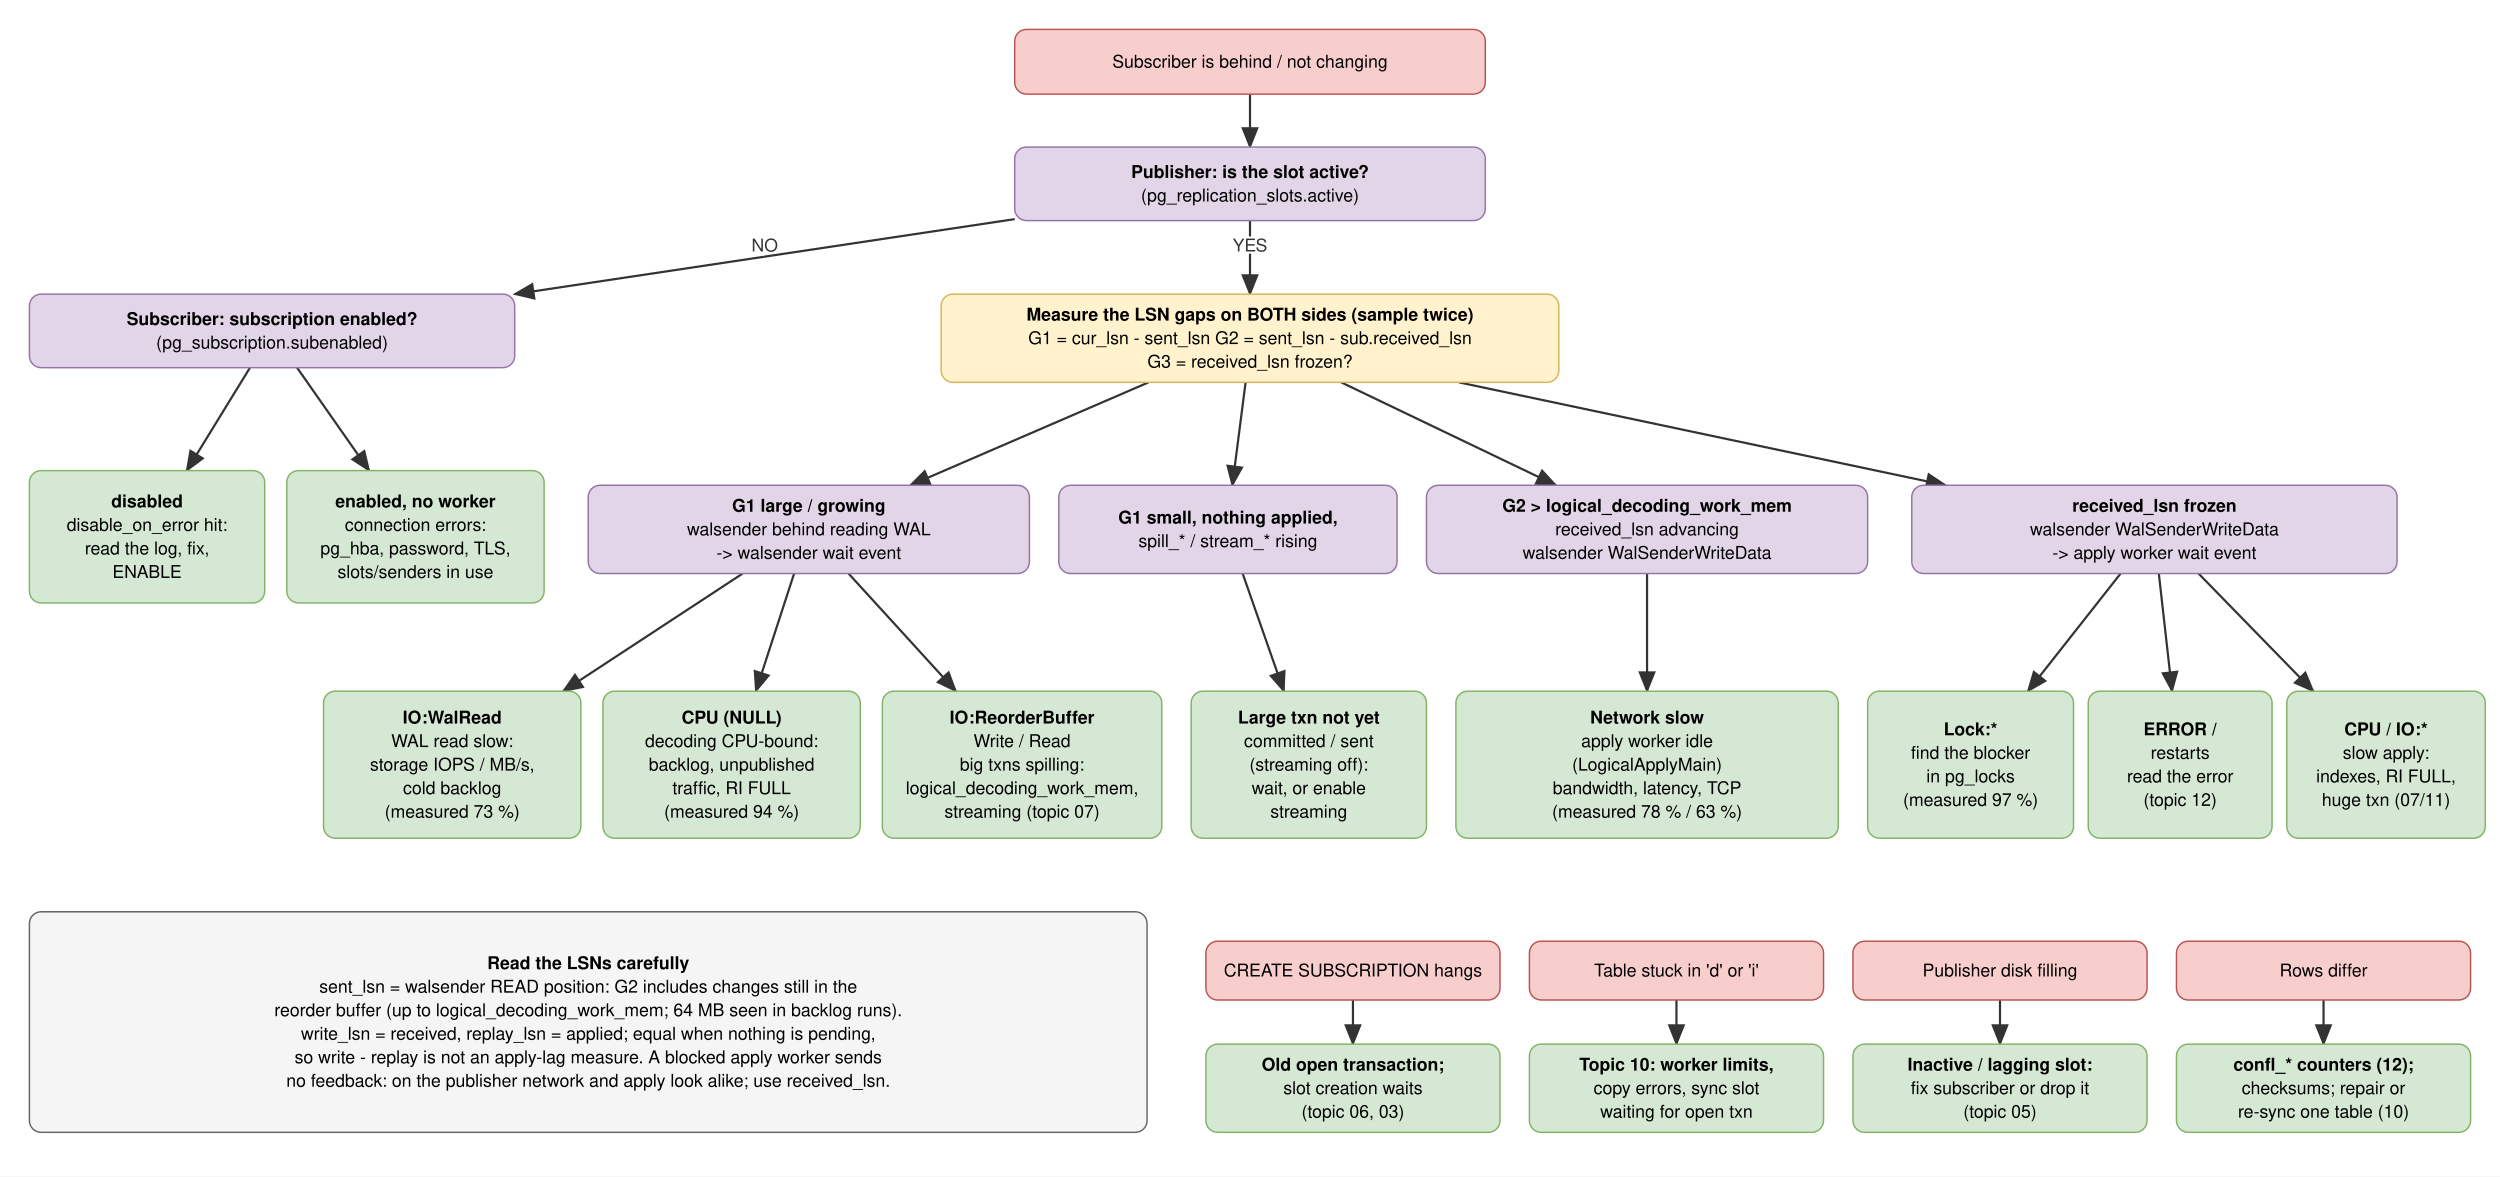
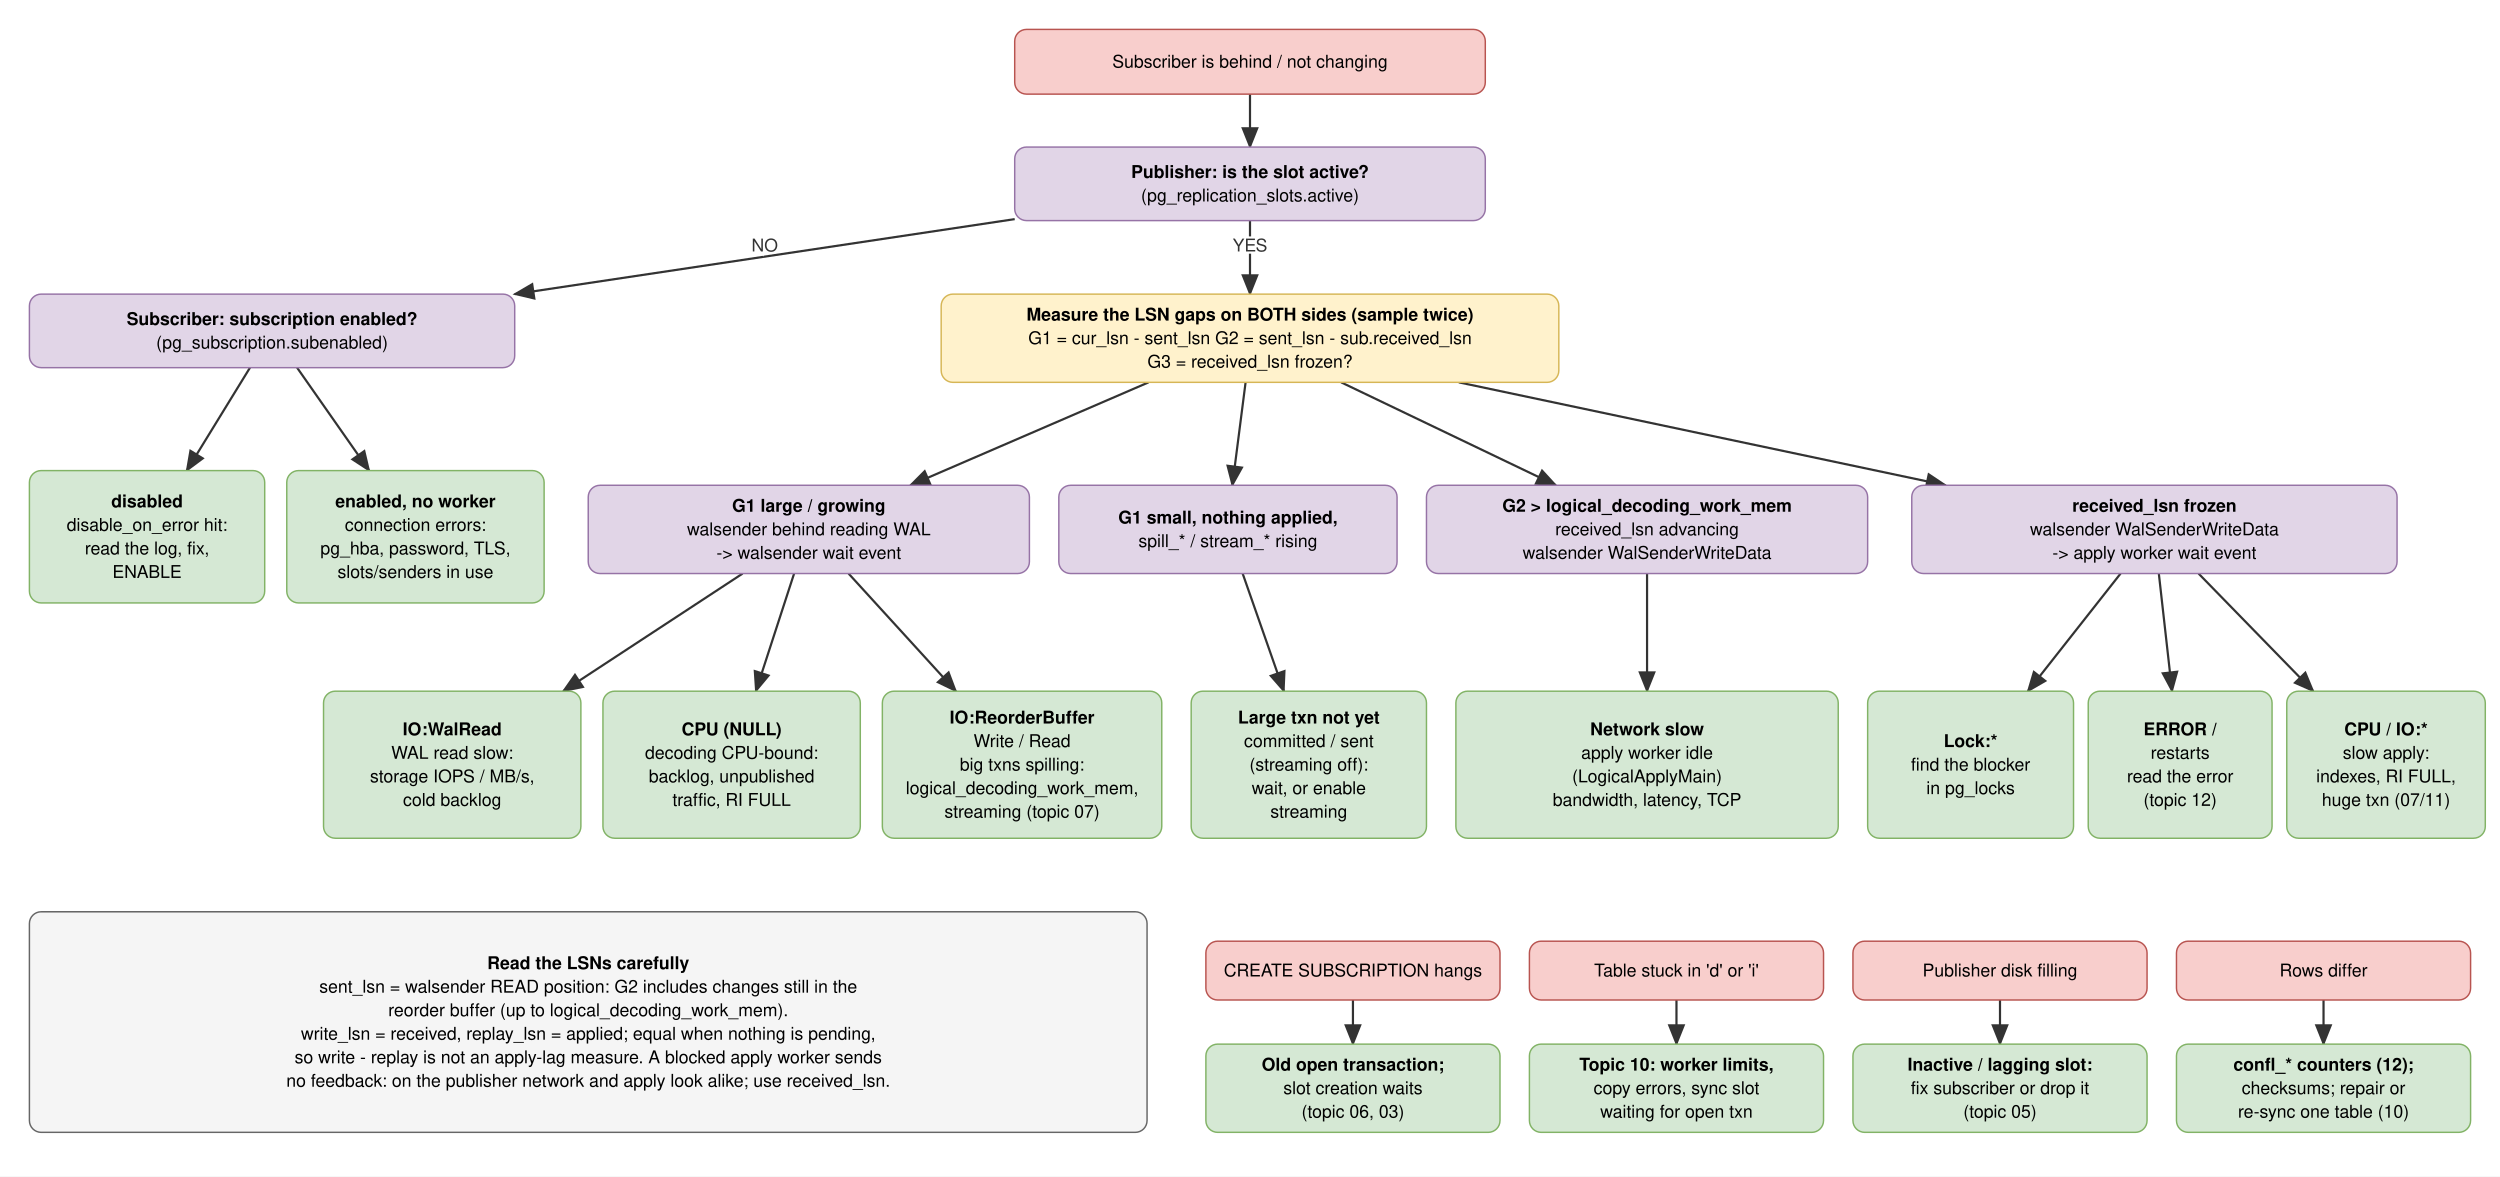
<svg xmlns="http://www.w3.org/2000/svg" viewBox="0 0 1700 800" width="1700" height="800" font-family="Helvetica,Arial,sans-serif" font-size="12">
  <defs>
    <marker id="a" markerWidth="10" markerHeight="8" refX="9" refY="4" orient="auto">
      <path d="M0,0 L10,4 L0,8 z" fill="#333" />
    </marker>
  </defs>
  <rect width="1700" height="800" fill="white" />
  <line x1="850" y1="64" x2="850" y2="100" stroke="#333" stroke-width="1.5" marker-end="url(#a)" />
  <line x1="690" y1="149" x2="350" y2="200" stroke="#333" stroke-width="1.5" marker-end="url(#a)" />
  <text x="520" y="171" text-anchor="middle" fill="#333" stroke="white" stroke-width="3" paint-order="stroke">NO</text>
  <line x1="850" y1="150" x2="850" y2="200" stroke="#333" stroke-width="1.5" marker-end="url(#a)" />
  <text x="850" y="171" text-anchor="middle" fill="#333" stroke="white" stroke-width="3" paint-order="stroke">YES</text>
  <line x1="170" y1="250" x2="127" y2="320" stroke="#333" stroke-width="1.5" marker-end="url(#a)" />
  <line x1="202" y1="250" x2="251" y2="320" stroke="#333" stroke-width="1.5" marker-end="url(#a)" />
  <line x1="781" y1="260" x2="619" y2="330" stroke="#333" stroke-width="1.5" marker-end="url(#a)" />
  <line x1="847" y1="260" x2="838" y2="330" stroke="#333" stroke-width="1.5" marker-end="url(#a)" />
  <line x1="912" y1="260" x2="1058" y2="330" stroke="#333" stroke-width="1.5" marker-end="url(#a)" />
  <line x1="992" y1="260" x2="1323" y2="330" stroke="#333" stroke-width="1.5" marker-end="url(#a)" />
  <line x1="505" y1="390" x2="383" y2="470" stroke="#333" stroke-width="1.5" marker-end="url(#a)" />
  <line x1="540" y1="390" x2="514" y2="470" stroke="#333" stroke-width="1.5" marker-end="url(#a)" />
  <line x1="577" y1="390" x2="650" y2="470" stroke="#333" stroke-width="1.5" marker-end="url(#a)" />
  <line x1="845" y1="390" x2="873" y2="470" stroke="#333" stroke-width="1.5" marker-end="url(#a)" />
  <line x1="1120" y1="390" x2="1120" y2="470" stroke="#333" stroke-width="1.5" marker-end="url(#a)" />
  <line x1="1442" y1="390" x2="1379" y2="470" stroke="#333" stroke-width="1.5" marker-end="url(#a)" />
  <line x1="1468" y1="390" x2="1477" y2="470" stroke="#333" stroke-width="1.5" marker-end="url(#a)" />
  <line x1="1495" y1="390" x2="1573" y2="470" stroke="#333" stroke-width="1.5" marker-end="url(#a)" />
  <line x1="920" y1="680" x2="920" y2="710" stroke="#333" stroke-width="1.5" marker-end="url(#a)" />
  <line x1="1140" y1="680" x2="1140" y2="710" stroke="#333" stroke-width="1.5" marker-end="url(#a)" />
  <line x1="1360" y1="680" x2="1360" y2="710" stroke="#333" stroke-width="1.5" marker-end="url(#a)" />
  <line x1="1580" y1="680" x2="1580" y2="710" stroke="#333" stroke-width="1.5" marker-end="url(#a)" />
  <rect x="690" y="20" width="320" height="44" rx="8" fill="#f8cecc" stroke="#b85450" />
  <text x="850.0" y="46" text-anchor="middle">Subscriber is behind / not changing</text>
  <rect x="690" y="100" width="320" height="50" rx="8" fill="#e1d5e7" stroke="#9673a6" />
  <text x="850.0" y="121" text-anchor="middle" font-weight="bold">Publisher: is the slot active?</text>
  <text x="850.0" y="137" text-anchor="middle">(pg_replication_slots.active)</text>
  <rect x="20" y="200" width="330" height="50" rx="8" fill="#e1d5e7" stroke="#9673a6" />
  <text x="185.0" y="221" text-anchor="middle" font-weight="bold">Subscriber: subscription enabled?</text>
  <text x="185.0" y="237" text-anchor="middle">(pg_subscription.subenabled)</text>
  <rect x="20" y="320" width="160" height="90" rx="8" fill="#d5e8d4" stroke="#82b366" />
  <text x="100.0" y="345" text-anchor="middle" font-weight="bold">disabled</text>
  <text x="100.0" y="361" text-anchor="middle">disable_on_error hit:</text>
  <text x="100.0" y="377" text-anchor="middle">read the log, fix,</text>
  <text x="100.0" y="393" text-anchor="middle">ENABLE</text>
  <rect x="195" y="320" width="175" height="90" rx="8" fill="#d5e8d4" stroke="#82b366" />
  <text x="282.5" y="345" text-anchor="middle" font-weight="bold">enabled, no worker</text>
  <text x="282.5" y="361" text-anchor="middle">connection errors:</text>
  <text x="282.5" y="377" text-anchor="middle">pg_hba, password, TLS,</text>
  <text x="282.5" y="393" text-anchor="middle">slots/senders in use</text>
  <rect x="640" y="200" width="420" height="60" rx="8" fill="#fff2cc" stroke="#d6b656" />
  <text x="850.0" y="218" text-anchor="middle" font-weight="bold">Measure the LSN gaps on BOTH sides (sample twice)</text>
  <text x="850.0" y="234" text-anchor="middle">G1 = cur_lsn - sent_lsn   G2 = sent_lsn - sub.received_lsn</text>
  <text x="850.0" y="250" text-anchor="middle">G3 = received_lsn frozen?</text>
  <rect x="400" y="330" width="300" height="60" rx="8" fill="#e1d5e7" stroke="#9673a6" />
  <text x="550.0" y="348" text-anchor="middle" font-weight="bold">G1 large / growing</text>
  <text x="550.0" y="364" text-anchor="middle">walsender behind reading WAL</text>
  <text x="550.0" y="380" text-anchor="middle">-&gt; walsender wait event</text>
  <rect x="720" y="330" width="230" height="60" rx="8" fill="#e1d5e7" stroke="#9673a6" />
  <text x="835.0" y="356" text-anchor="middle" font-weight="bold">G1 small, nothing applied,</text>
  <text x="835.0" y="372" text-anchor="middle">spill_* / stream_* rising</text>
  <rect x="970" y="330" width="300" height="60" rx="8" fill="#e1d5e7" stroke="#9673a6" />
  <text x="1120.0" y="348" text-anchor="middle" font-weight="bold">G2 &gt; logical_decoding_work_mem</text>
  <text x="1120.0" y="364" text-anchor="middle">received_lsn advancing</text>
  <text x="1120.0" y="380" text-anchor="middle">walsender WalSenderWriteData</text>
  <rect x="1300" y="330" width="330" height="60" rx="8" fill="#e1d5e7" stroke="#9673a6" />
  <text x="1465.0" y="348" text-anchor="middle" font-weight="bold">received_lsn frozen</text>
  <text x="1465.0" y="364" text-anchor="middle">walsender WalSenderWriteData</text>
  <text x="1465.0" y="380" text-anchor="middle">-&gt; apply worker wait event</text>
  <rect x="220" y="470" width="175" height="100" rx="8" fill="#d5e8d4" stroke="#82b366" />
-   <text x="307.5" y="492" text-anchor="middle" font-weight="bold">IO:WalRead</text>
-   <text x="307.5" y="508" text-anchor="middle">WAL read slow:</text>
-   <text x="307.5" y="524" text-anchor="middle">storage IOPS / MB/s,</text>
-   <text x="307.5" y="540" text-anchor="middle">cold backlog</text>
-   <text x="307.5" y="556" text-anchor="middle">(measured 73 %)</text>
+   <text x="307.5" y="500" text-anchor="middle" font-weight="bold">IO:WalRead</text>
+   <text x="307.5" y="516" text-anchor="middle">WAL read slow:</text>
+   <text x="307.5" y="532" text-anchor="middle">storage IOPS / MB/s,</text>
+   <text x="307.5" y="548" text-anchor="middle">cold backlog</text>
  <rect x="410" y="470" width="175" height="100" rx="8" fill="#d5e8d4" stroke="#82b366" />
-   <text x="497.5" y="492" text-anchor="middle" font-weight="bold">CPU (NULL)</text>
-   <text x="497.5" y="508" text-anchor="middle">decoding CPU-bound:</text>
-   <text x="497.5" y="524" text-anchor="middle">backlog, unpublished</text>
-   <text x="497.5" y="540" text-anchor="middle">traffic, RI FULL</text>
-   <text x="497.5" y="556" text-anchor="middle">(measured 94 %)</text>
+   <text x="497.5" y="500" text-anchor="middle" font-weight="bold">CPU (NULL)</text>
+   <text x="497.5" y="516" text-anchor="middle">decoding CPU-bound:</text>
+   <text x="497.5" y="532" text-anchor="middle">backlog, unpublished</text>
+   <text x="497.5" y="548" text-anchor="middle">traffic, RI FULL</text>
  <rect x="600" y="470" width="190" height="100" rx="8" fill="#d5e8d4" stroke="#82b366" />
  <text x="695.0" y="492" text-anchor="middle" font-weight="bold">IO:ReorderBuffer</text>
  <text x="695.0" y="508" text-anchor="middle">Write / Read</text>
  <text x="695.0" y="524" text-anchor="middle">big txns spilling:</text>
  <text x="695.0" y="540" text-anchor="middle">logical_decoding_work_mem,</text>
  <text x="695.0" y="556" text-anchor="middle">streaming (topic 07)</text>
  <rect x="810" y="470" width="160" height="100" rx="8" fill="#d5e8d4" stroke="#82b366" />
  <text x="890.0" y="492" text-anchor="middle" font-weight="bold">Large txn not yet</text>
  <text x="890.0" y="508" text-anchor="middle">committed / sent</text>
  <text x="890.0" y="524" text-anchor="middle">(streaming off):</text>
  <text x="890.0" y="540" text-anchor="middle">wait, or enable</text>
  <text x="890.0" y="556" text-anchor="middle">streaming</text>
  <rect x="990" y="470" width="260" height="100" rx="8" fill="#d5e8d4" stroke="#82b366" />
-   <text x="1120.0" y="492" text-anchor="middle" font-weight="bold">Network slow</text>
-   <text x="1120.0" y="508" text-anchor="middle">apply worker idle</text>
-   <text x="1120.0" y="524" text-anchor="middle">(LogicalApplyMain)</text>
-   <text x="1120.0" y="540" text-anchor="middle">bandwidth, latency, TCP</text>
-   <text x="1120.0" y="556" text-anchor="middle">(measured 78 % / 63 %)</text>
+   <text x="1120.0" y="500" text-anchor="middle" font-weight="bold">Network slow</text>
+   <text x="1120.0" y="516" text-anchor="middle">apply worker idle</text>
+   <text x="1120.0" y="532" text-anchor="middle">(LogicalApplyMain)</text>
+   <text x="1120.0" y="548" text-anchor="middle">bandwidth, latency, TCP</text>
  <rect x="1270" y="470" width="140" height="100" rx="8" fill="#d5e8d4" stroke="#82b366" />
-   <text x="1340.0" y="500" text-anchor="middle" font-weight="bold">Lock:*</text>
-   <text x="1340.0" y="516" text-anchor="middle">find the blocker</text>
-   <text x="1340.0" y="532" text-anchor="middle">in pg_locks</text>
-   <text x="1340.0" y="548" text-anchor="middle">(measured 97 %)</text>
+   <text x="1340.0" y="508" text-anchor="middle" font-weight="bold">Lock:*</text>
+   <text x="1340.0" y="524" text-anchor="middle">find the blocker</text>
+   <text x="1340.0" y="540" text-anchor="middle">in pg_locks</text>
  <rect x="1420" y="470" width="125" height="100" rx="8" fill="#d5e8d4" stroke="#82b366" />
  <text x="1482.5" y="500" text-anchor="middle" font-weight="bold">ERROR /</text>
  <text x="1482.5" y="516" text-anchor="middle">restarts</text>
  <text x="1482.5" y="532" text-anchor="middle">read the error</text>
  <text x="1482.5" y="548" text-anchor="middle">(topic 12)</text>
  <rect x="1555" y="470" width="135" height="100" rx="8" fill="#d5e8d4" stroke="#82b366" />
  <text x="1622.5" y="500" text-anchor="middle" font-weight="bold">CPU / IO:*</text>
  <text x="1622.5" y="516" text-anchor="middle">slow apply:</text>
  <text x="1622.5" y="532" text-anchor="middle">indexes, RI FULL,</text>
  <text x="1622.5" y="548" text-anchor="middle">huge txn (07/11)</text>
  <rect x="20" y="620" width="760" height="150" rx="8" fill="#f5f5f5" stroke="#666666" />
  <text x="400.0" y="659" text-anchor="middle" font-weight="bold">Read the LSNs carefully</text>
  <text x="400.0" y="675" text-anchor="middle">sent_lsn = walsender READ position: G2 includes changes still in the</text>
-   <text x="400.0" y="691" text-anchor="middle">reorder buffer (up to logical_decoding_work_mem; 64 MB seen in backlog runs).</text>
+   <text x="400.0" y="691" text-anchor="middle">reorder buffer (up to logical_decoding_work_mem).</text>
  <text x="400.0" y="707" text-anchor="middle">write_lsn = received, replay_lsn = applied; equal when nothing is pending,</text>
  <text x="400.0" y="723" text-anchor="middle">so write - replay is not an apply-lag measure. A blocked apply worker sends</text>
  <text x="400.0" y="739" text-anchor="middle">no feedback: on the publisher network and apply look alike; use received_lsn.</text>
  <rect x="820" y="640" width="200" height="40" rx="8" fill="#f8cecc" stroke="#b85450" />
  <text x="920.0" y="664" text-anchor="middle">CREATE SUBSCRIPTION hangs</text>
  <rect x="820" y="710" width="200" height="60" rx="8" fill="#d5e8d4" stroke="#82b366" />
  <text x="920.0" y="728" text-anchor="middle" font-weight="bold">Old open transaction;</text>
  <text x="920.0" y="744" text-anchor="middle">slot creation waits</text>
  <text x="920.0" y="760" text-anchor="middle">(topic 06, 03)</text>
  <rect x="1040" y="640" width="200" height="40" rx="8" fill="#f8cecc" stroke="#b85450" />
  <text x="1140.0" y="664" text-anchor="middle">Table stuck in 'd' or 'i'</text>
  <rect x="1040" y="710" width="200" height="60" rx="8" fill="#d5e8d4" stroke="#82b366" />
  <text x="1140.0" y="728" text-anchor="middle" font-weight="bold">Topic 10: worker limits,</text>
  <text x="1140.0" y="744" text-anchor="middle">copy errors, sync slot</text>
  <text x="1140.0" y="760" text-anchor="middle">waiting for open txn</text>
  <rect x="1260" y="640" width="200" height="40" rx="8" fill="#f8cecc" stroke="#b85450" />
  <text x="1360.0" y="664" text-anchor="middle">Publisher disk filling</text>
  <rect x="1260" y="710" width="200" height="60" rx="8" fill="#d5e8d4" stroke="#82b366" />
  <text x="1360.0" y="728" text-anchor="middle" font-weight="bold">Inactive / lagging slot:</text>
  <text x="1360.0" y="744" text-anchor="middle">fix subscriber or drop it</text>
  <text x="1360.0" y="760" text-anchor="middle">(topic 05)</text>
  <rect x="1480" y="640" width="200" height="40" rx="8" fill="#f8cecc" stroke="#b85450" />
  <text x="1580.0" y="664" text-anchor="middle">Rows differ</text>
  <rect x="1480" y="710" width="200" height="60" rx="8" fill="#d5e8d4" stroke="#82b366" />
  <text x="1580.0" y="728" text-anchor="middle" font-weight="bold">confl_* counters (12);</text>
  <text x="1580.0" y="744" text-anchor="middle">checksums; repair or</text>
  <text x="1580.0" y="760" text-anchor="middle">re-sync one table (10)</text>
</svg>
